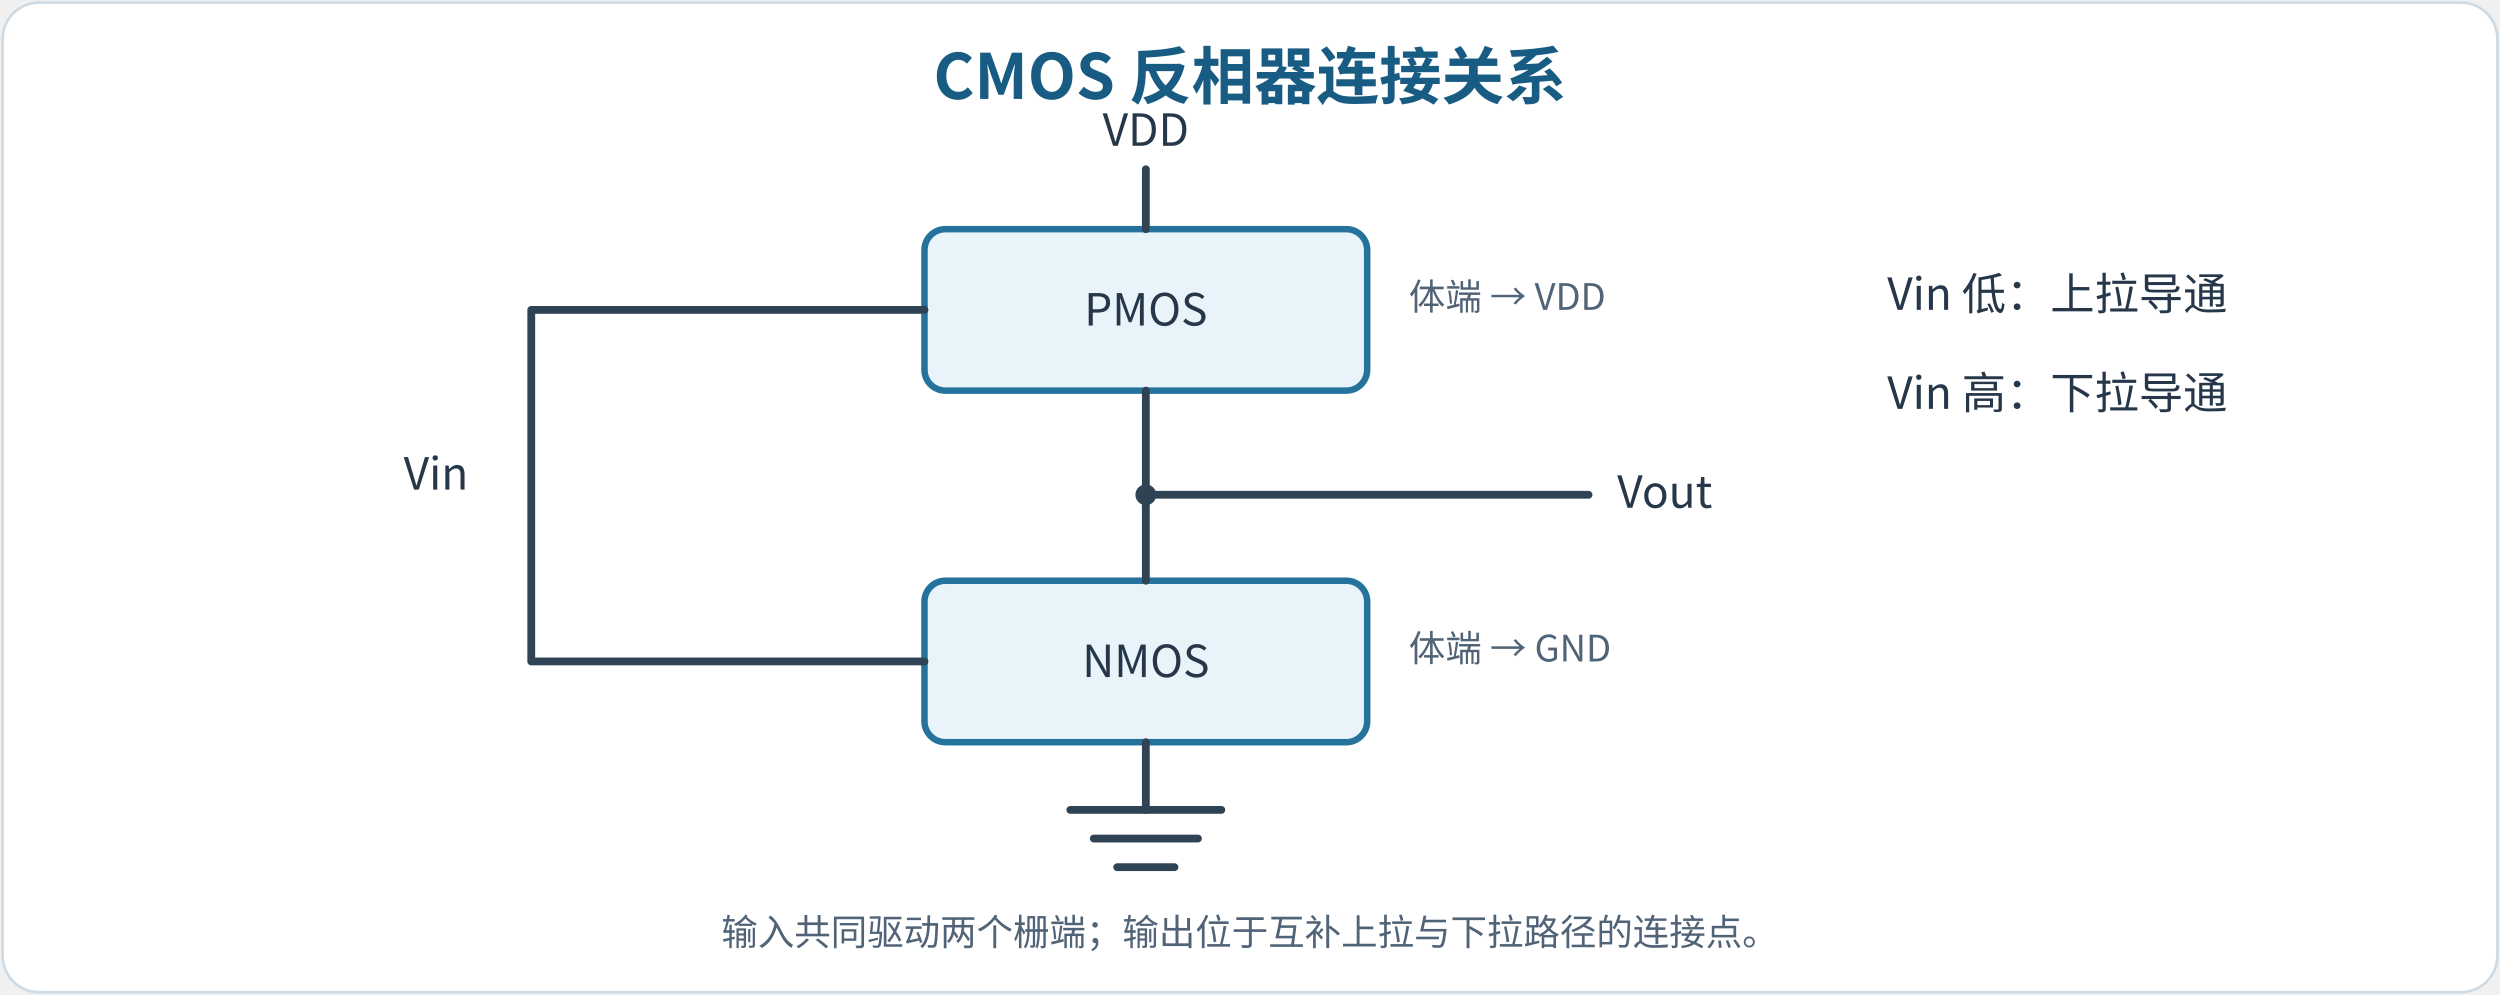
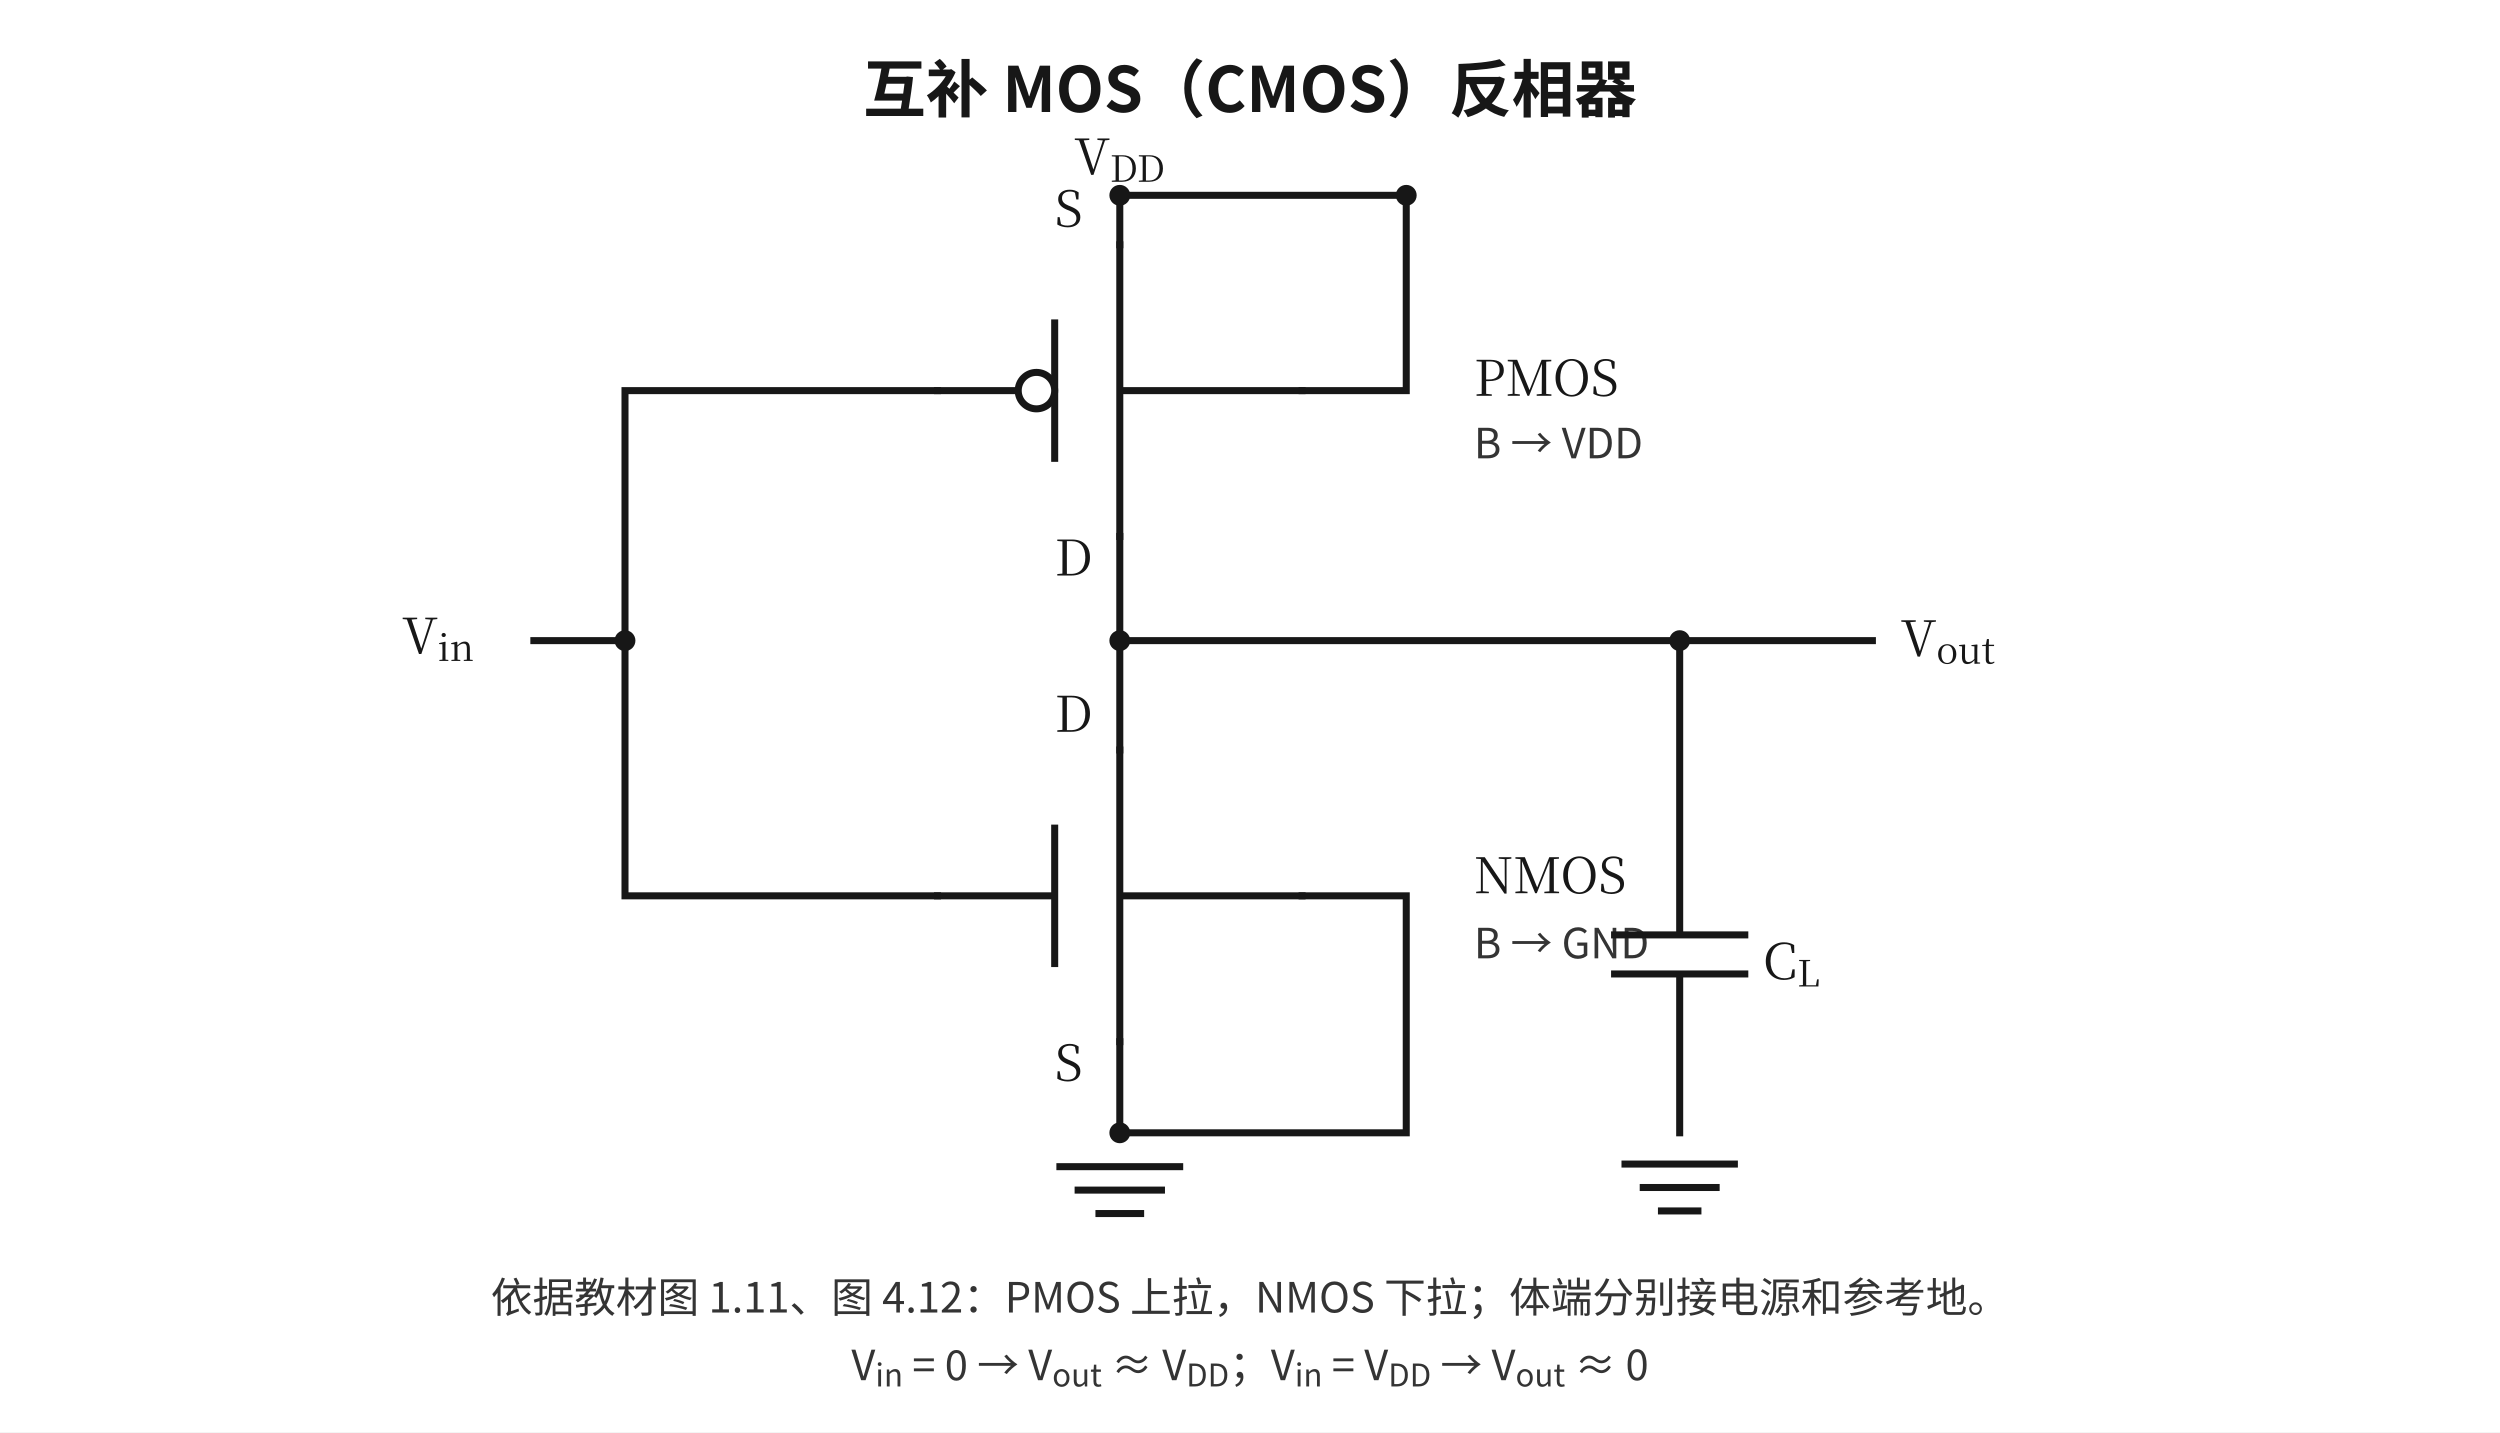
- <svg xmlns="http://www.w3.org/2000/svg" viewBox="0 0 960 382" width="960" height="382" role="img" aria-label="CMOS 反相器连接关系">
-   <style>text{font:17px "Noto Sans CJK SC","Microsoft YaHei",sans-serif;fill:#26374a}.title{font-size:24px;font-weight:700;fill:#185c83}.note{font-size:14px;fill:#516477}.w{stroke:#304355;stroke-width:3;stroke-linecap:round;stroke-linejoin:round;fill:none}.d{fill:#e8f3fa;stroke:#25739c;stroke-width:2.5}.dot{fill:#304355}</style>
-   <rect x="1" y="1" width="958" height="380" rx="14" fill="#fff" stroke="#cdd9e3" />
-   <text x="480" y="38" text-anchor="middle" class="title">CMOS 反相器连接关系</text>
-   <rect class="d" x="355" y="88" width="170" height="62" rx="8" />
-   <text x="440" y="125" text-anchor="middle">PMOS</text>
-   <rect class="d" x="355" y="223" width="170" height="62" rx="8" />
-   <text x="440" y="260" text-anchor="middle">NMOS</text>
-   <path class="w" d="M440 65 L440 88" />
-   <text x="440" y="56" text-anchor="middle">VDD</text>
-   <path class="w" d="M440 150 L440 190" />
-   <circle class="dot" cx="440" cy="190" r="4" />
-   <path class="w" d="M440 190 L440 223" />
-   <path class="w" d="M440 285 L440 311" />
-   <path class="w" d="M411 311 L469 311" />
-   <path class="w" d="M420 322 L460 322" />
-   <path class="w" d="M429 333 L451 333" />
-   <path class="w" d="M204 119 H355 M204 119 V254 H355" />
-   <text x="155" y="188">Vin</text>
-   <path class="w" d="M440 190 L610 190" />
-   <text x="621" y="195">Vout</text>
-   <text x="541" y="119" class="note">体端 → VDD</text>
-   <text x="541" y="254" class="note">体端 → GND</text>
-   <text x="790" y="119" text-anchor="middle">Vin 低：上拉导通</text>
-   <text x="790" y="157" text-anchor="middle">Vin 高：下拉导通</text>
-   <text x="480" y="363" class="note" text-anchor="middle">输入共同驱动两个栅端；输出位于互补上拉与下拉路径的连接点。</text>
+ <svg xmlns="http://www.w3.org/2000/svg" xmlns:xlink="http://www.w3.org/1999/xlink" viewBox="0 0 960 550" width="960" height="550" role="img" aria-labelledby="ttl desc">
+   <style>
+  .wire{fill:none;stroke:#171717;stroke-width:2.7;stroke-linecap:square;stroke-linejoin:miter}
+  .node{fill:#171717}
+  .label{fill:#171717;font:19px Georgia,"Noto Serif CJK SC",serif}
+  .head{fill:#171717;font:bold 24px "Noto Sans CJK SC","Microsoft YaHei",sans-serif}
+  .caption{fill:#343434;font:16px "Noto Sans CJK SC","Microsoft YaHei",sans-serif}
+ </style>
+   <rect width="960" height="550" fill="white" />
+   <defs>
+     <g id="nmos4" class="wire">
+       <path d="M0 -26 V26 M-25 -26 V26 M-70 0 H-25 M0 -56 V-26 M0 26 V56 M0 0 H70" />
+     </g>
+     <g id="pmos4" class="wire">
+       <path d="M0 -26 V26 M-25 -26 V26 M-70 0 H-39 M0 -56 V-26 M0 26 V56 M0 0 H70" />
+       <circle cx="-32" cy="0" r="7" fill="white" />
+     </g>
+   </defs>
+   <text x="480" y="43" text-anchor="middle" class="head">互补 MOS（CMOS）反相器</text>
+   <g class="wire" id="vdd-net" data-net="VDD">
+     <path d="M430 94 V75 H540 V150 H500" />
+   </g>
+   <g class="wire" id="gnd-net" data-net="GND">
+     <path d="M430 400 V435 H540 V344 H500" />
+     <path d="M407 448 H453 M414 457 H446 M422 466 H438" />
+   </g>
+   <g id="pmos-device" data-device="pmos4">
+     <use href="#pmos4" xlink:href="#pmos4" x="430" y="150" />
+     <text class="label" x="566" y="152">PMOS</text>
+     <text class="caption" x="566" y="176">B → VDD</text>
+     <text class="label" x="405" y="87">S</text>
+     <text class="label" x="405" y="221">D</text>
+   </g>
+   <g id="nmos-device" data-device="nmos4">
+     <use href="#nmos4" xlink:href="#nmos4" x="430" y="344" />
+     <text class="label" x="566" y="343">NMOS</text>
+     <text class="caption" x="566" y="368">B → GND</text>
+     <text class="label" x="405" y="281">D</text>
+     <text class="label" x="405" y="415">S</text>
+   </g>
+   <g class="wire" id="vin-net" data-net="Vin">
+     <path d="M205 246 H240 V150 H360 M240 246 V344 H360" />
+   </g>
+   <circle class="node" cx="240" cy="246" r="4" />
+   <text class="label" x="182" y="251" text-anchor="end">V<tspan baseline-shift="sub" font-size="14">in</tspan>
+   </text>
+   <g class="wire" id="vout-net" data-net="Vout">
+     <path d="M430 206 V288 M430 246 H719" />
+   </g>
+   <circle class="node" cx="430" cy="246" r="4" />
+   <text class="label" x="730" y="252">V<tspan baseline-shift="sub" font-size="14">out</tspan>
+   </text>
+   <text class="label" x="430" y="67" text-anchor="middle">V<tspan baseline-shift="sub" font-size="14">DD</tspan>
+   </text>
+   <circle class="node" cx="430" cy="75" r="4" />
+   <circle class="node" cx="540" cy="75" r="4" />
+   <circle class="node" cx="430" cy="435" r="4" />
+   <g id="output-load">
+     <path class="wire" d="M645 246 V359 M620 359 H670 M620 374 H670 M645 374 V435 M624 447 H666 M631 456 H659 M638 465 H652" />
+     <circle class="node" cx="645" cy="246" r="4" />
+     <text class="label" x="677" y="376">C<tspan baseline-shift="sub" font-size="14">L</tspan>
+     </text>
+   </g>
+   <text class="caption" x="480" y="504" text-anchor="middle">依据教材图 1.11、图 4.12：PMOS 上拉，NMOS 下拉；体端分别接电源和参考地。</text>
+   <text class="caption" x="480" y="530" text-anchor="middle">V<tspan baseline-shift="sub" font-size="12">in</tspan> = 0 → V<tspan baseline-shift="sub" font-size="12">out</tspan> ≈ V<tspan baseline-shift="sub" font-size="12">DD</tspan>；V<tspan baseline-shift="sub" font-size="12">in</tspan> = V<tspan baseline-shift="sub" font-size="12">DD</tspan> → V<tspan baseline-shift="sub" font-size="12">out</tspan> ≈ 0</text>
</svg>
